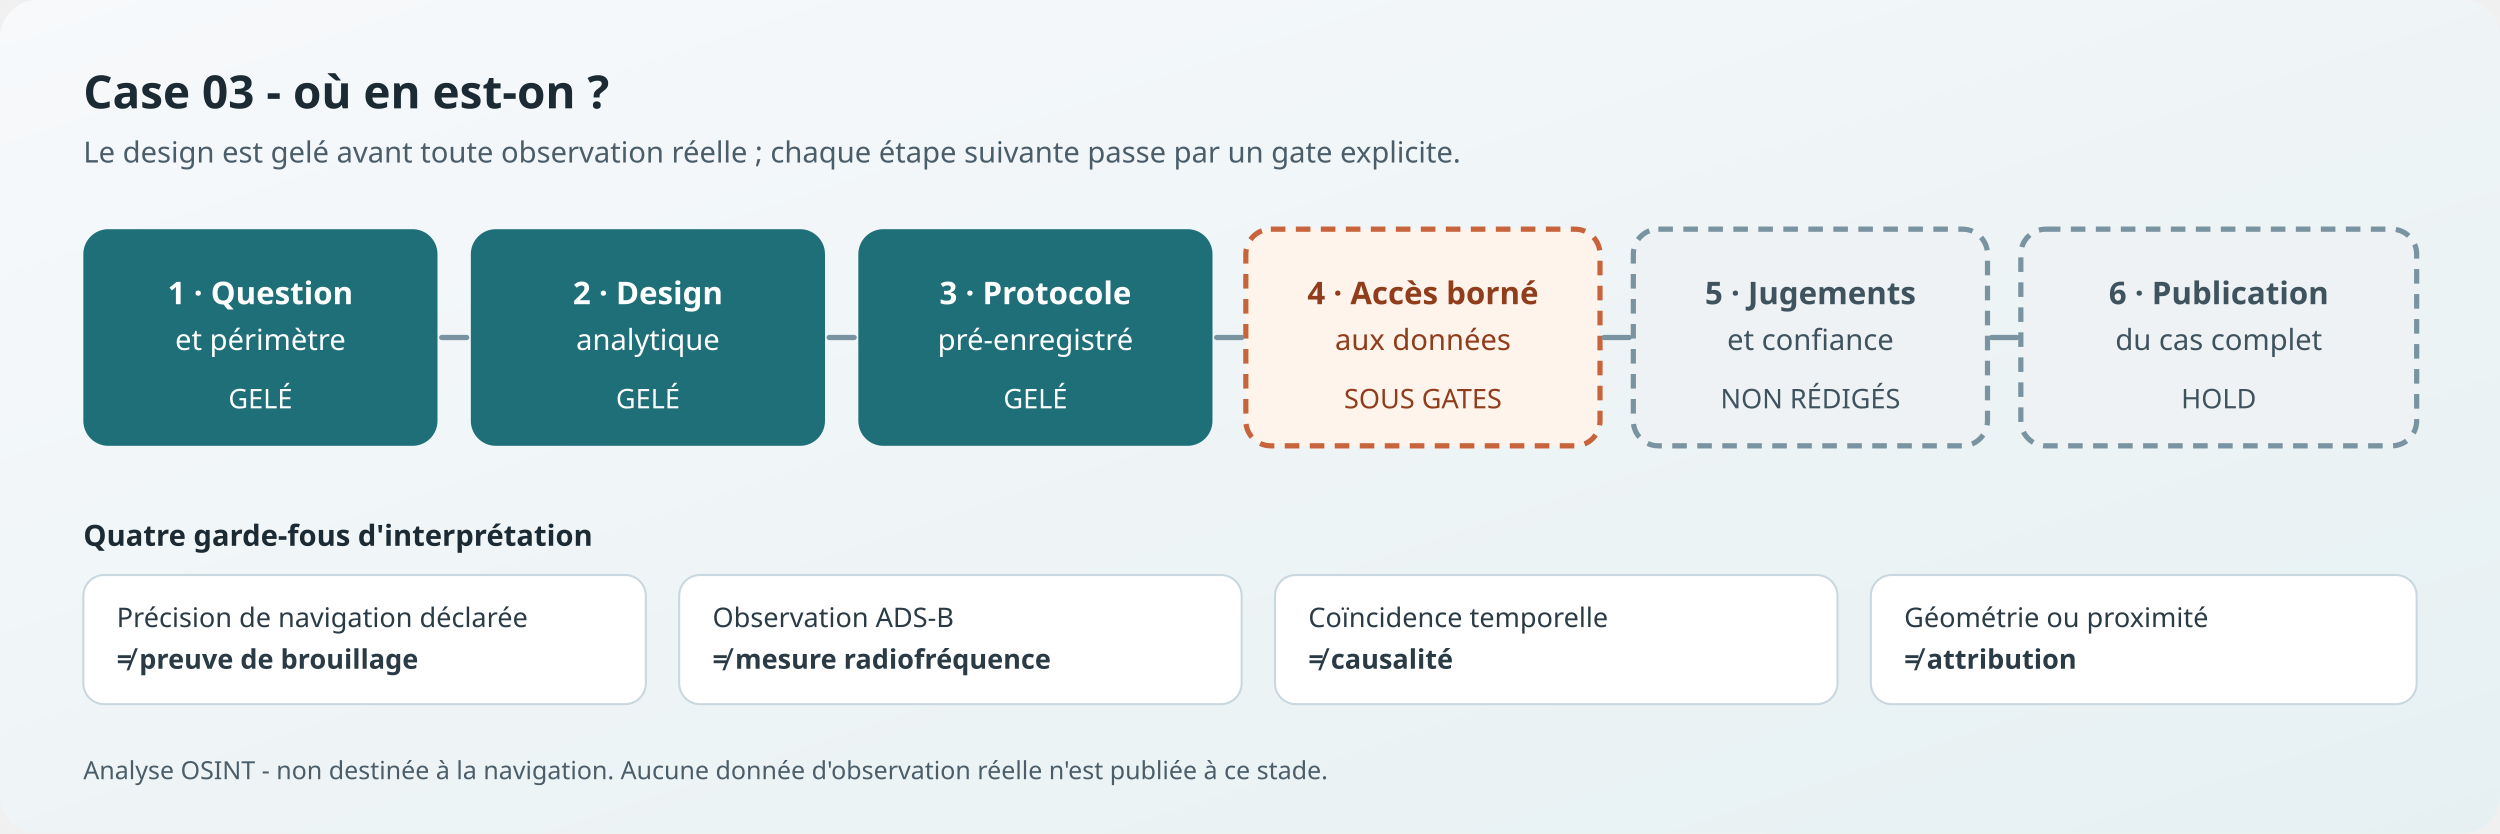
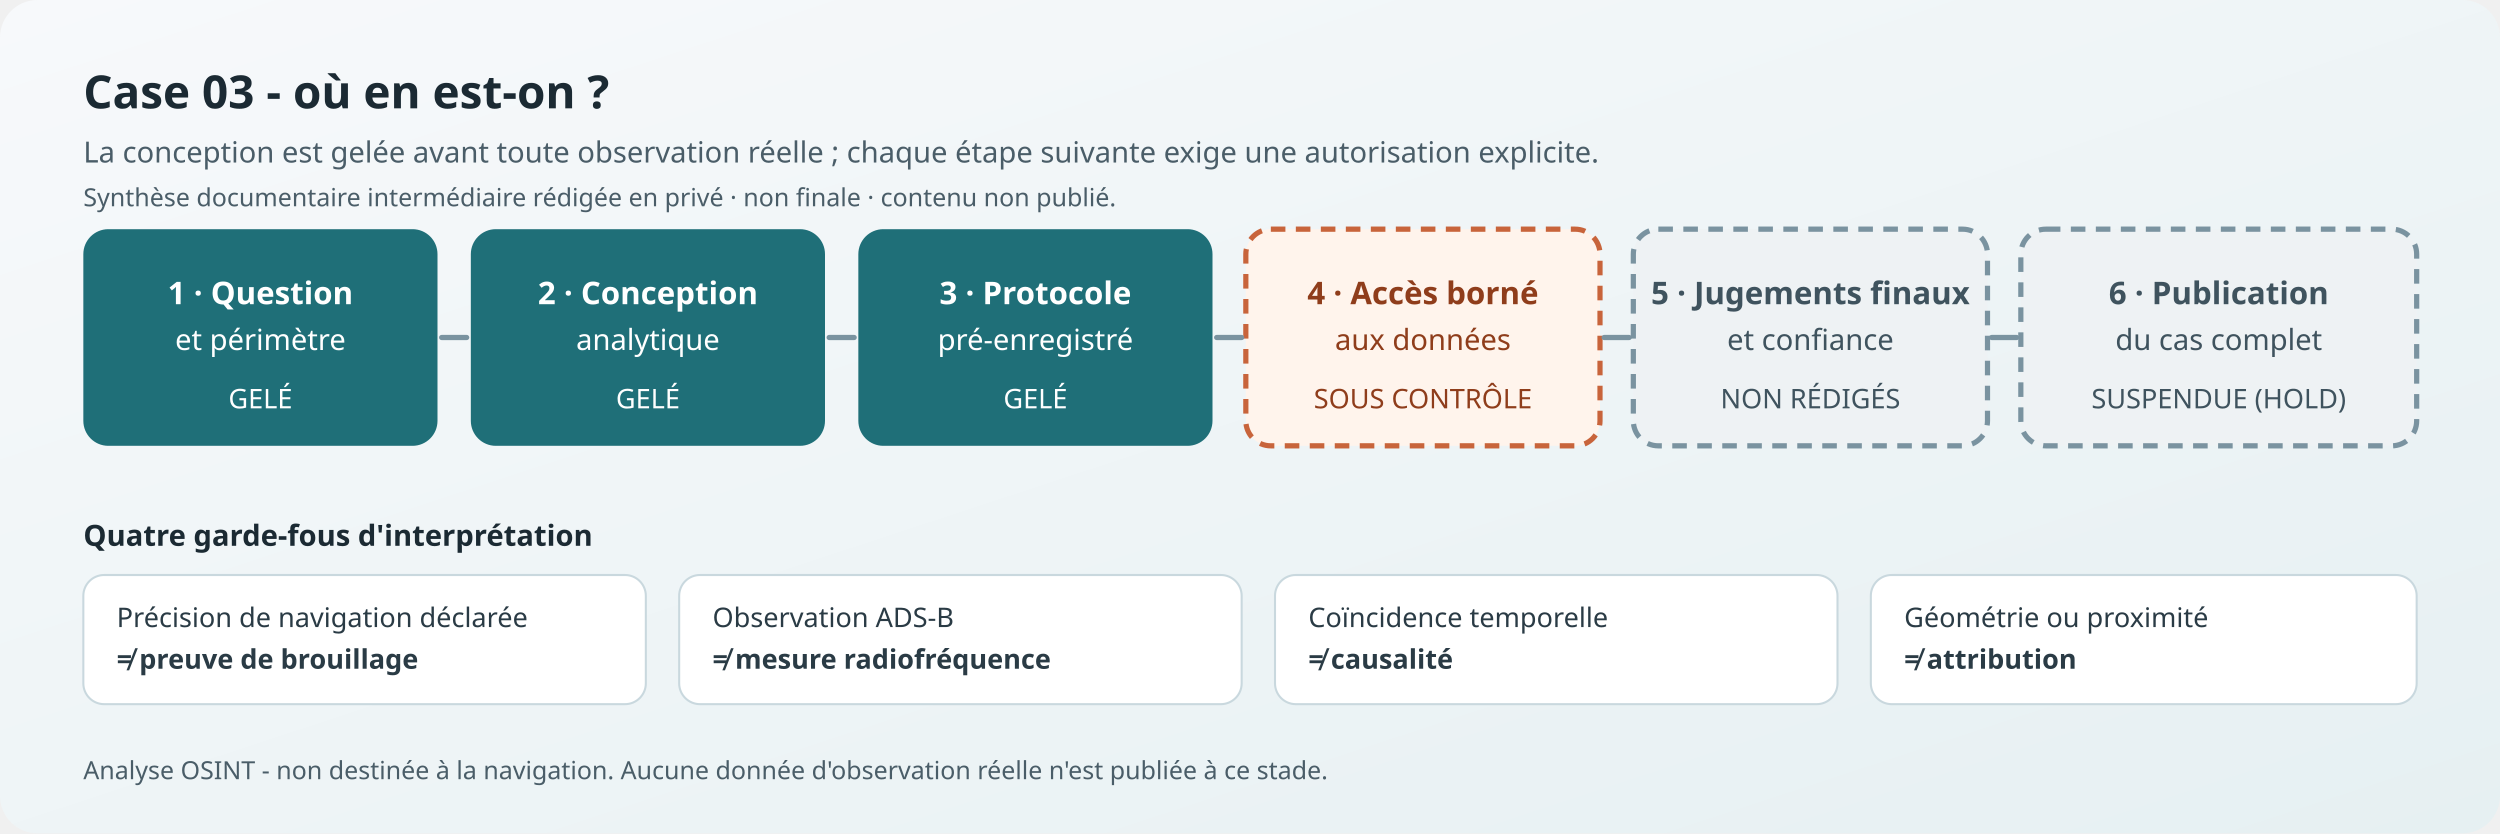
<svg xmlns="http://www.w3.org/2000/svg" viewBox="0 0 1200 400" width="1200" height="400" role="img" aria-labelledby="t d" font-family="'Noto Sans', 'DejaVu Sans', Arial, sans-serif">
  <defs>
    <linearGradient id="bg" x1="0" y1="0" x2="1" y2="1">
      <stop offset="0" stop-color="#f7f9fb" />
      <stop offset="1" stop-color="#e6f0f2" />
    </linearGradient>
  </defs>
  <rect width="1200" height="400" rx="18" fill="url(#bg)" />
  <text x="40" y="52" font-size="22" font-weight="700" fill="#1b2a33">Case 03 - où en est-on ?</text>
-   <text x="40" y="78" font-size="14" fill="#4a5d68">Le design est gelé avant toute observation réelle ; chaque étape suivante passe par un gate explicite.</text>
+   <text x="40" y="78" font-size="14" fill="#4a5d68">La conception est gelée avant toute observation réelle ; chaque étape suivante exige une autorisation explicite.</text>
+   <text x="40" y="99" font-size="12" fill="#4a5d68">Synthèse documentaire intermédiaire rédigée en privé · non finale · contenu non publié.</text>
  <g font-size="15" fill="#ffffff" text-anchor="middle">
    <rect x="40" y="110" width="170" height="104" rx="12" fill="#1f6f78" />
    <text x="125" y="146" font-weight="700">1 · Question</text>
    <text x="125" y="168" font-size="14">et périmètre</text>
    <text x="125" y="196" font-size="13">GELÉ</text>
    <rect x="226" y="110" width="170" height="104" rx="12" fill="#1f6f78" />
-     <text x="311" y="146" font-weight="700">2 · Design</text>
+     <text x="311" y="146" font-weight="700">2 · Conception</text>
    <text x="311" y="168" font-size="14">analytique</text>
    <text x="311" y="196" font-size="13">GELÉ</text>
    <rect x="412" y="110" width="170" height="104" rx="12" fill="#1f6f78" />
    <text x="497" y="146" font-weight="700">3 · Protocole</text>
    <text x="497" y="168" font-size="14">pré-enregistré</text>
    <text x="497" y="196" font-size="13">GELÉ</text>
    <rect x="598" y="110" width="170" height="104" rx="12" fill="#fff4ec" stroke="#c8643b" stroke-width="2.5" stroke-dasharray="7 5" />
    <text x="683" y="146" font-weight="700" fill="#8f3d1b">4 · Accès borné</text>
    <text x="683" y="168" font-size="14" fill="#8f3d1b">aux données</text>
-     <text x="683" y="196" font-size="13" fill="#8f3d1b">SOUS GATES</text>
+     <text x="683" y="196" font-size="13" fill="#8f3d1b">SOUS CONTRÔLE</text>
    <rect x="784" y="110" width="170" height="104" rx="12" fill="#eef2f4" stroke="#7a93a0" stroke-width="2.5" stroke-dasharray="7 5" />
-     <text x="869" y="146" font-weight="700" fill="#3f535e">5 · Jugements</text>
+     <text x="869" y="146" font-weight="700" fill="#3f535e">5 · Jugements finaux</text>
    <text x="869" y="168" font-size="14" fill="#3f535e">et confiance</text>
    <text x="869" y="196" font-size="13" fill="#3f535e">NON RÉDIGÉS</text>
    <rect x="970" y="110" width="190" height="104" rx="12" fill="#eef2f4" stroke="#7a93a0" stroke-width="2.5" stroke-dasharray="7 5" />
    <text x="1065" y="146" font-weight="700" fill="#3f535e">6 · Publication</text>
    <text x="1065" y="168" font-size="14" fill="#3f535e">du cas complet</text>
-     <text x="1065" y="196" font-size="13" fill="#3f535e">HOLD</text>
+     <text x="1065" y="196" font-size="13" fill="#3f535e">SUSPENDUE (HOLD)</text>
  </g>
  <g fill="none" stroke="#7a93a0" stroke-width="2.5" stroke-linecap="round">
    <path d="M212 162 H224" />
    <path d="M398 162 H410" />
    <path d="M584 162 H596" />
    <path d="M770 162 H782" />
    <path d="M956 162 H968" />
  </g>
  <text x="40" y="262" font-size="14" font-weight="700" fill="#1b2a33">Quatre garde-fous d'interprétation</text>
  <g font-size="13" fill="#2a3b45">
    <rect x="40" y="276" width="270" height="62" rx="10" fill="#ffffff" stroke="#c9d8de" />
    <text x="56" y="301">Précision de navigation déclarée</text>
    <text x="56" y="321" font-weight="700">≠ preuve de brouillage</text>
    <rect x="326" y="276" width="270" height="62" rx="10" fill="#ffffff" stroke="#c9d8de" />
    <text x="342" y="301">Observation ADS-B</text>
    <text x="342" y="321" font-weight="700">≠ mesure radiofréquence</text>
    <rect x="612" y="276" width="270" height="62" rx="10" fill="#ffffff" stroke="#c9d8de" />
    <text x="628" y="301">Coïncidence temporelle</text>
    <text x="628" y="321" font-weight="700">≠ causalité</text>
    <rect x="898" y="276" width="262" height="62" rx="10" fill="#ffffff" stroke="#c9d8de" />
    <text x="914" y="301">Géométrie ou proximité</text>
    <text x="914" y="321" font-weight="700">≠ attribution</text>
  </g>
  <text x="40" y="374" font-size="12" fill="#4a5d68">Analyse OSINT - non destinée à la navigation. Aucune donnée d'observation réelle n'est publiée à ce stade.</text>
</svg>
